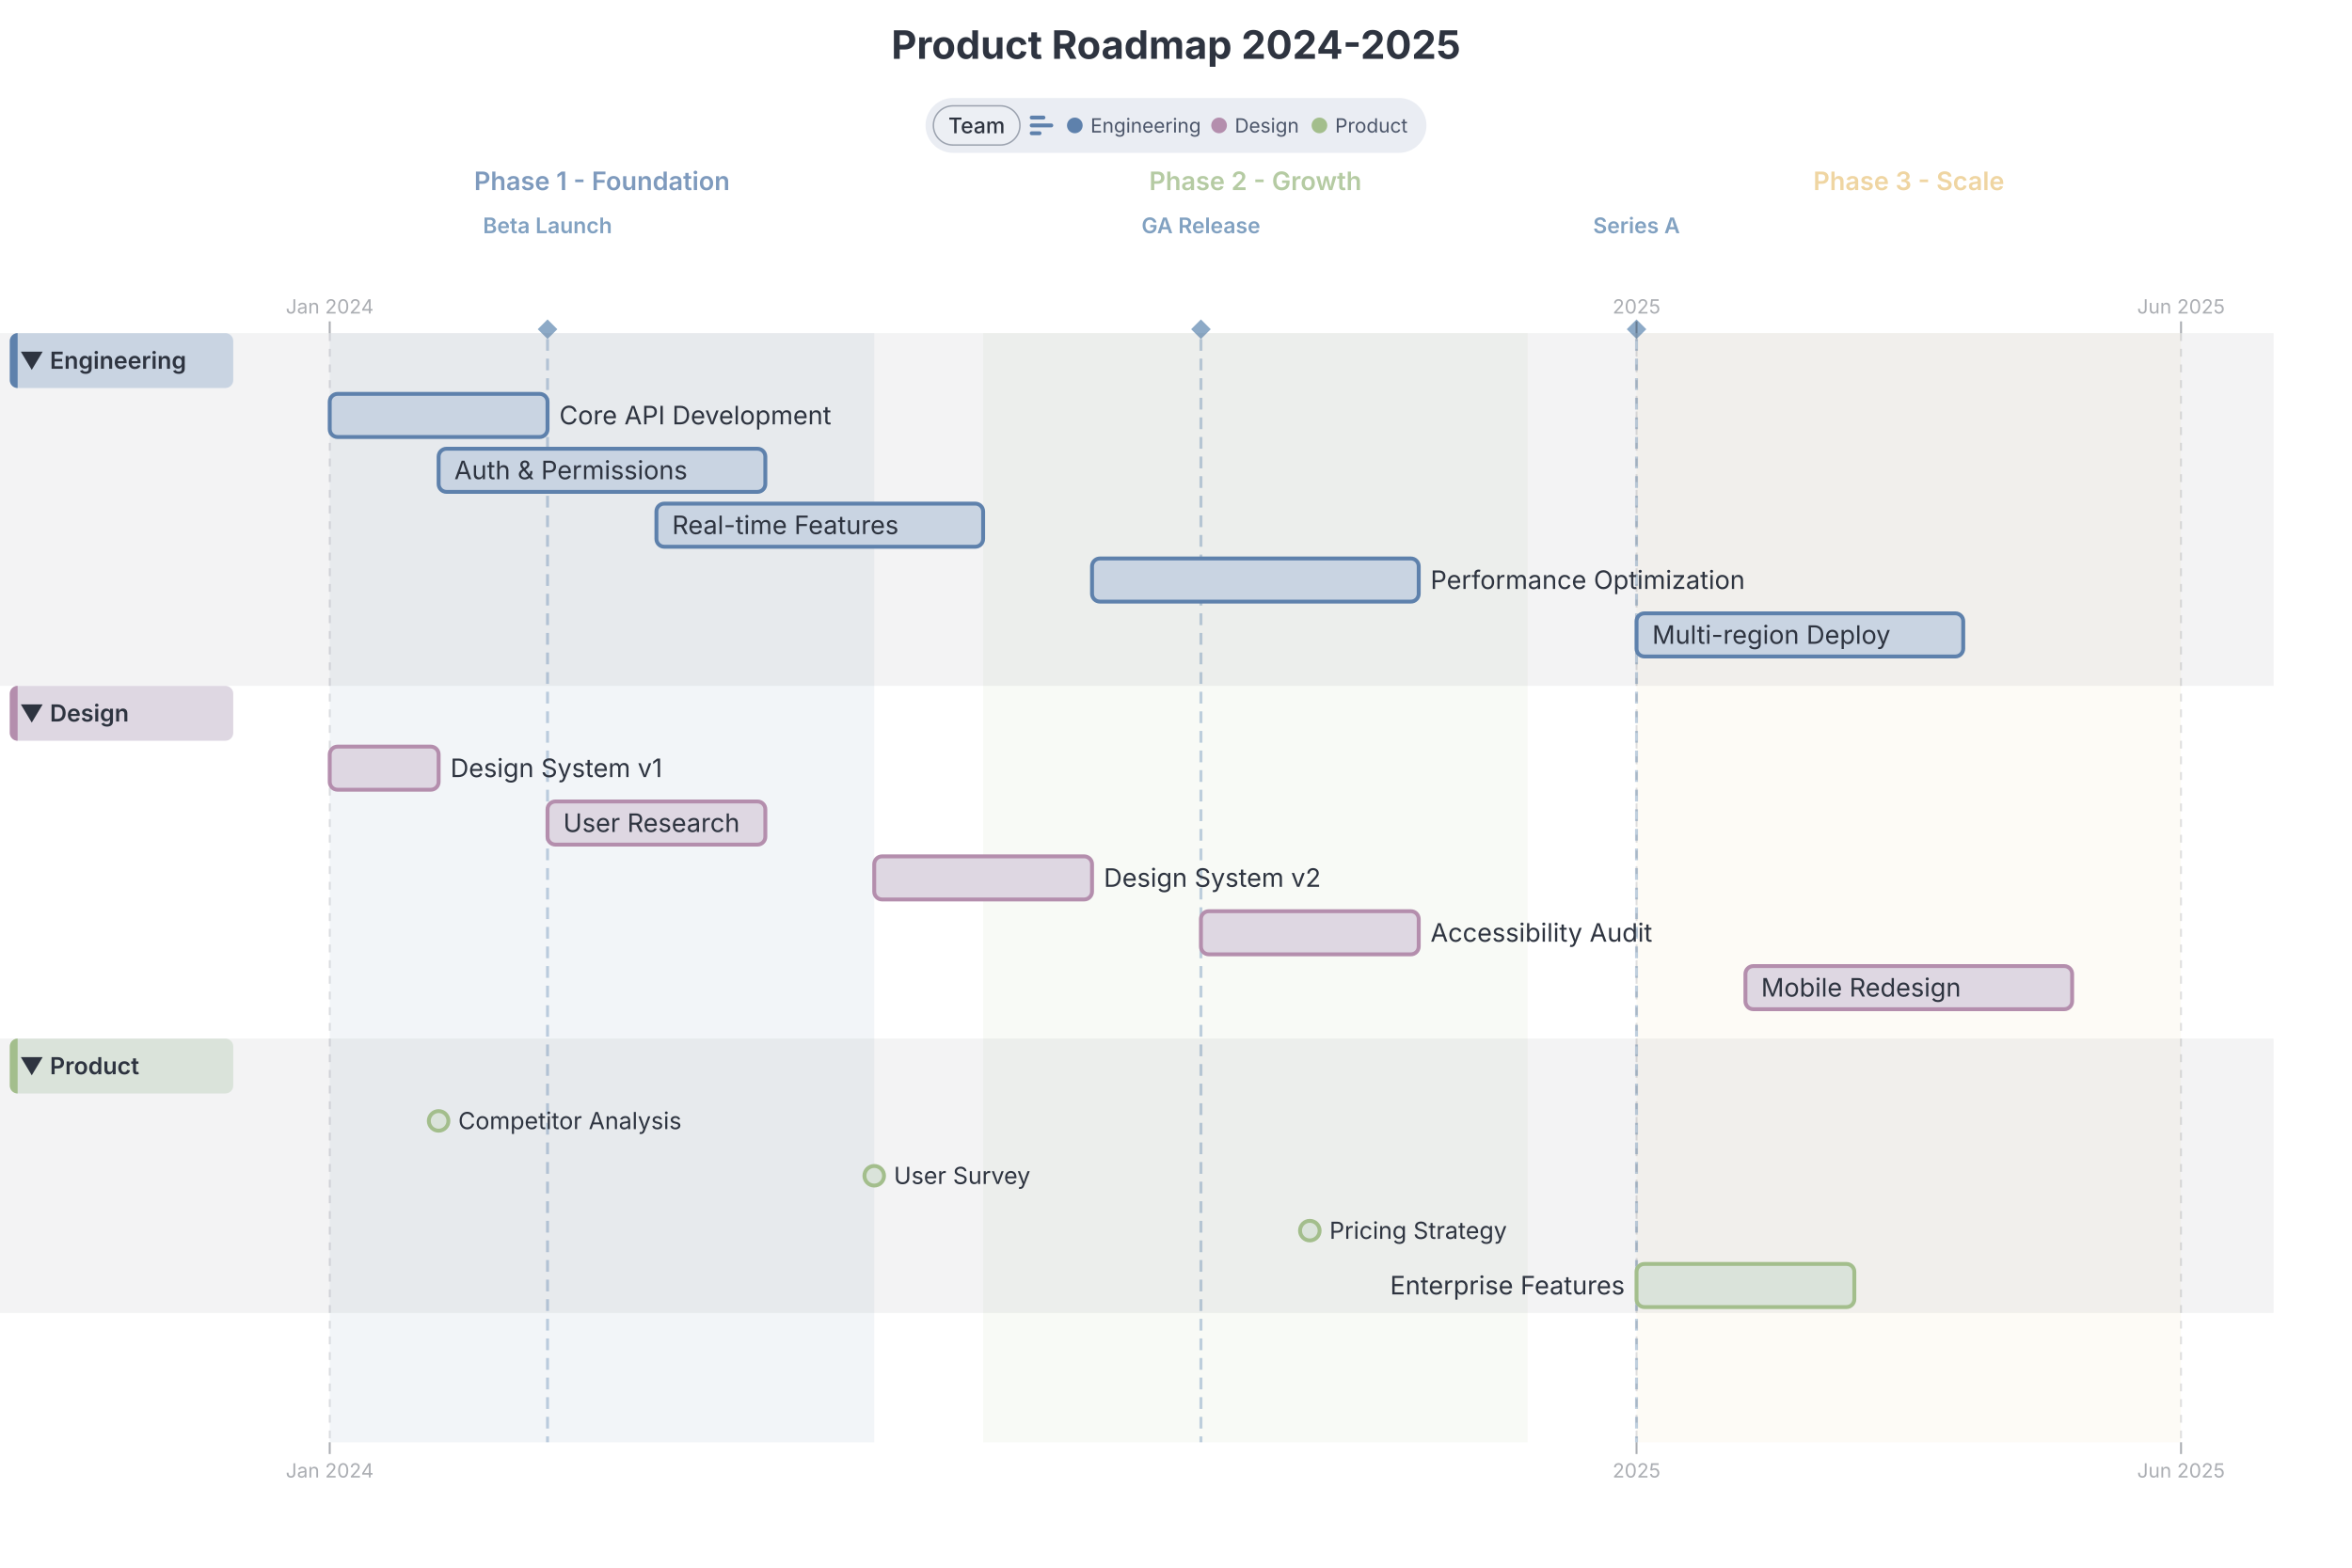
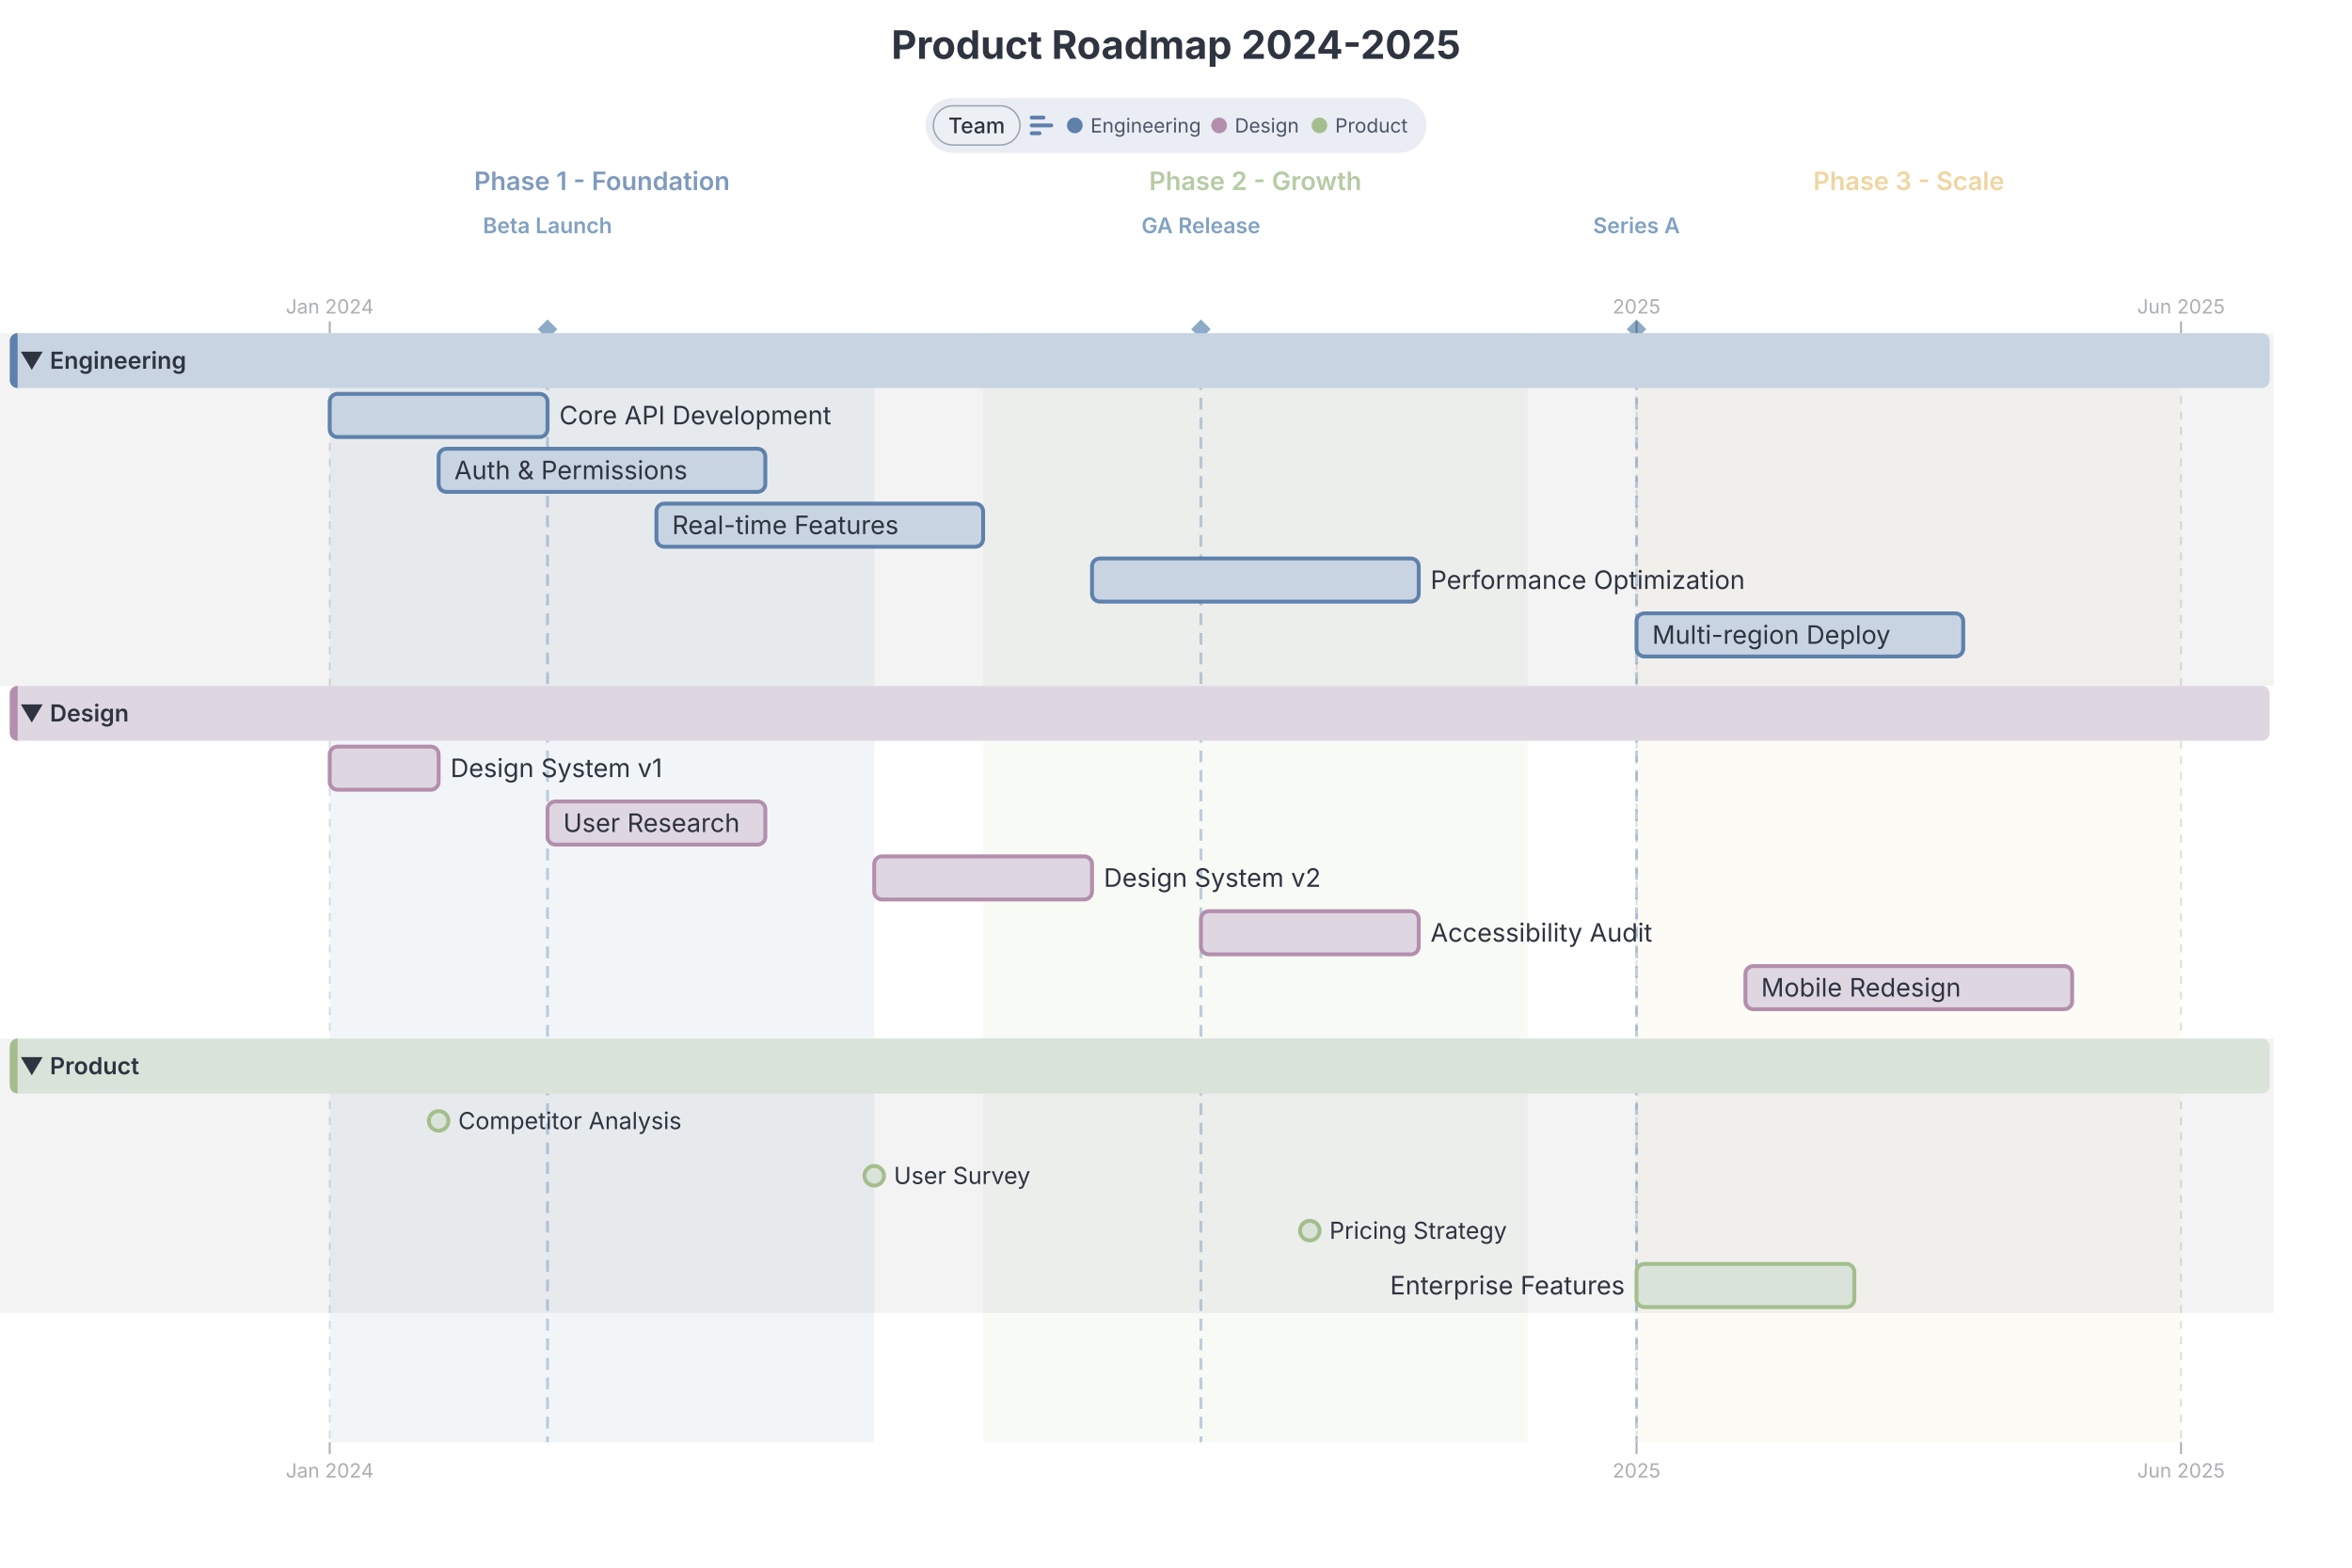
<svg xmlns="http://www.w3.org/2000/svg" width="1200" height="800" viewBox="0 0 1200 800" preserveAspectRatio="xMidYMin meet" style="background: rgb(236, 239, 244); font-family: Inter, system-ui, Avenir, Helvetica, Arial, sans-serif;">
  <g transform="translate(121,170)">
    <g class="tl-era" data-line-number="9" data-era-start="2024" data-era-end="2024.4166666666667" style="cursor: pointer;">
      <rect x="47.227" y="0" width="277.807" height="566" fill="#5e81ac" opacity="0.08" />
      <text x="186.131" y="-73" text-anchor="middle" fill="#5e81ac" font-size="13px" font-weight="600" opacity="0.8">Phase 1 - Foundation</text>
    </g>
    <g class="tl-era" data-line-number="10" data-era-start="2024.5" data-era-end="2024.9166666666667" style="cursor: pointer;">
      <rect x="380.596" y="0" width="277.807" height="566" fill="#a3be8c" opacity="0.08" />
      <text x="519.5" y="-73" text-anchor="middle" fill="#a3be8c" font-size="13px" font-weight="600" opacity="0.8">Phase 2 - Growth</text>
    </g>
    <g class="tl-era" data-line-number="11" data-era-start="2025" data-era-end="2025.4166666666667" style="cursor: pointer;">
      <rect x="713.965" y="0" width="277.807" height="566" fill="#ebcb8b" opacity="0.08" />
      <text x="852.869" y="-73" text-anchor="middle" fill="#ebcb8b" font-size="13px" font-weight="600" opacity="0.8">Phase 3 - Scale</text>
    </g>
    <g class="tl-marker" data-marker-date="2024.1666666666667" data-line-number="13" style="cursor: pointer;">
      <text x="158.35" y="-51" text-anchor="middle" fill="#81a1c1" font-size="11px" font-weight="600">Beta Launch</text>
      <path d="M158.35,-7 l5,5 l-5,5 l-5,-5 Z" fill="#81a1c1" opacity="0.9" />
      <line x1="158.35" y1="3" x2="158.35" y2="566" stroke="#81a1c1" stroke-width="1.5" stroke-dasharray="6 4" opacity="0.5" />
    </g>
    <g class="tl-marker" data-marker-date="2024.6666666666667" data-line-number="14" style="cursor: pointer;">
      <text x="491.719" y="-51" text-anchor="middle" fill="#81a1c1" font-size="11px" font-weight="600">GA Release</text>
      <path d="M491.719,-7 l5,5 l-5,5 l-5,-5 Z" fill="#81a1c1" opacity="0.9" />
      <line x1="491.719" y1="3" x2="491.719" y2="566" stroke="#81a1c1" stroke-width="1.5" stroke-dasharray="6 4" opacity="0.5" />
    </g>
    <g class="tl-marker" data-marker-date="2025" data-line-number="15" style="cursor: pointer;">
      <text x="713.965" y="-51" text-anchor="middle" fill="#81a1c1" font-size="11px" font-weight="600">Series A</text>
      <path d="M713.965,-7 l5,5 l-5,5 l-5,-5 Z" fill="#81a1c1" opacity="0.9" />
      <line x1="713.965" y1="3" x2="713.965" y2="566" stroke="#81a1c1" stroke-width="1.5" stroke-dasharray="6 4" opacity="0.5" />
    </g>
    <line class="tl-scale-tick" x1="47.227" y1="0" x2="47.227" y2="566" stroke="#2e3440" stroke-width="1" stroke-dasharray="4 4" opacity="0.15" />
    <line class="tl-scale-tick" x1="47.227" y1="566" x2="47.227" y2="572" stroke="#2e3440" stroke-width="1" opacity="0.4" />
    <text class="tl-scale-tick" x="47.227" y="584" text-anchor="middle" fill="#2e3440" font-size="10px" opacity="0.4">Jan 2024</text>
    <line class="tl-scale-tick" x1="47.227" y1="-6" x2="47.227" y2="0" stroke="#2e3440" stroke-width="1" opacity="0.4" />
    <text class="tl-scale-tick" x="47.227" y="-10" text-anchor="middle" fill="#2e3440" font-size="10px" opacity="0.4">Jan 2024</text>
    <line class="tl-scale-tick" x1="713.965" y1="0" x2="713.965" y2="566" stroke="#2e3440" stroke-width="1" stroke-dasharray="4 4" opacity="0.15" />
    <line class="tl-scale-tick" x1="713.965" y1="566" x2="713.965" y2="572" stroke="#2e3440" stroke-width="1" opacity="0.4" />
    <text class="tl-scale-tick" x="713.965" y="584" text-anchor="middle" fill="#2e3440" font-size="10px" opacity="0.4">2025</text>
    <line class="tl-scale-tick" x1="713.965" y1="-6" x2="713.965" y2="0" stroke="#2e3440" stroke-width="1" opacity="0.4" />
    <text class="tl-scale-tick" x="713.965" y="-10" text-anchor="middle" fill="#2e3440" font-size="10px" opacity="0.4">2025</text>
    <line class="tl-scale-tick" x1="991.773" y1="0" x2="991.773" y2="566" stroke="#2e3440" stroke-width="1" stroke-dasharray="4 4" opacity="0.15" />
    <line class="tl-scale-tick" x1="991.773" y1="566" x2="991.773" y2="572" stroke="#2e3440" stroke-width="1" opacity="0.4" />
    <text class="tl-scale-tick" x="991.773" y="584" text-anchor="middle" fill="#2e3440" font-size="10px" opacity="0.4">Jun 2025</text>
    <line class="tl-scale-tick" x1="991.773" y1="-6" x2="991.773" y2="0" stroke="#2e3440" stroke-width="1" opacity="0.4" />
    <text class="tl-scale-tick" x="991.773" y="-10" text-anchor="middle" fill="#2e3440" font-size="10px" opacity="0.4">Jun 2025</text>
    <rect class="tl-swimlane" data-group="Engineering" x="-121" y="0" width="1160" height="180" fill="#2e3440" opacity="0.06" />
    <rect class="tl-swimlane" data-group="Design" x="-121" y="180" width="1160" height="180" fill="transparent" opacity="0.06" />
    <rect class="tl-swimlane" data-group="Product" x="-121" y="360" width="1160" height="140" fill="#2e3440" opacity="0.06" />
    <clipPath id="tl-band-clip-0">
-       <rect x="-116" y="0" width="114" height="28" rx="4" />
+       <rect x="-116" y="0" width="1153" height="28" rx="4" />
    </clipPath>
-     <rect class="tl-group-header-bg" data-group="Engineering" x="-116" y="0" width="114" height="28" rx="4" fill="#c9d4e2" style="pointer-events: none;" />
+     <rect class="tl-group-header-bg" data-group="Engineering" x="-116" y="0" width="1153" height="28" rx="4" fill="#c9d4e2" style="pointer-events: none;" />
    <rect class="tl-group-header-accent" data-group="Engineering" x="-116" y="0" width="4" height="28" fill="#5e81ac" clip-path="url(#tl-band-clip-0)" style="pointer-events: none;" />
    <g class="tl-group-header" data-group="Engineering" style="cursor: pointer;">
      <text x="-111" y="14" dy="0.35em" text-anchor="start" fill="#2e3440" font-size="12px" font-weight="600">▼ Engineering</text>
    </g>
    <g class="tl-event" data-group="Engineering" data-line-number="17" data-date="2024" data-end-date="2024.1666666666667" style="cursor: pointer;" data-tag-team="engineering">
      <rect x="47.227" y="31" width="111.123" height="22" rx="4" fill="#c9d4e2" stroke="#5e81ac" stroke-width="2" />
      <text x="164.35" y="42" dy="0.35em" text-anchor="start" fill="#2e3440" font-size="13px">Core API Development</text>
    </g>
    <g class="tl-event" data-group="Engineering" data-line-number="18" data-date="2024.0833333333333" data-end-date="2024.3333333333333" style="cursor: pointer;" data-tag-team="engineering">
      <rect x="102.789" y="59" width="166.684" height="22" rx="4" fill="#c9d4e2" stroke="#5e81ac" stroke-width="2" />
      <text x="110.789" y="70" dy="0.35em" text-anchor="start" fill="#2e3440" font-size="13px">Auth &amp; Permissions</text>
    </g>
    <g class="tl-event" data-group="Engineering" data-line-number="19" data-date="2024.25" data-end-date="2024.5" style="cursor: pointer;" data-tag-team="engineering">
      <rect x="213.912" y="87" width="166.684" height="22" rx="4" fill="#c9d4e2" stroke="#5e81ac" stroke-width="2" />
      <text x="221.912" y="98" dy="0.35em" text-anchor="start" fill="#2e3440" font-size="13px">Real-time Features</text>
    </g>
    <g class="tl-event" data-group="Engineering" data-line-number="20" data-date="2024.5833333333333" data-end-date="2024.8333333333333" style="cursor: pointer;" data-tag-team="engineering">
      <rect x="436.158" y="115" width="166.684" height="22" rx="4" fill="#c9d4e2" stroke="#5e81ac" stroke-width="2" />
      <text x="608.842" y="126" dy="0.35em" text-anchor="start" fill="#2e3440" font-size="13px">Performance Optimization</text>
    </g>
    <g class="tl-event" data-group="Engineering" data-line-number="21" data-date="2025" data-end-date="2025.25" style="cursor: pointer;" data-tag-team="engineering">
      <rect x="713.965" y="143" width="166.684" height="22" rx="4" fill="#c9d4e2" stroke="#5e81ac" stroke-width="2" />
      <text x="721.965" y="154" dy="0.35em" text-anchor="start" fill="#2e3440" font-size="13px">Multi-region Deploy</text>
    </g>
    <clipPath id="tl-band-clip-1">
-       <rect x="-116" y="180" width="114" height="28" rx="4" />
+       <rect x="-116" y="180" width="1153" height="28" rx="4" />
    </clipPath>
-     <rect class="tl-group-header-bg" data-group="Design" x="-116" y="180" width="114" height="28" rx="4" fill="#ded7e2" style="pointer-events: none;" />
+     <rect class="tl-group-header-bg" data-group="Design" x="-116" y="180" width="1153" height="28" rx="4" fill="#ded7e2" style="pointer-events: none;" />
    <rect class="tl-group-header-accent" data-group="Design" x="-116" y="180" width="4" height="28" fill="#b48ead" clip-path="url(#tl-band-clip-1)" style="pointer-events: none;" />
    <g class="tl-group-header" data-group="Design" style="cursor: pointer;">
      <text x="-111" y="194" dy="0.35em" text-anchor="start" fill="#2e3440" font-size="12px" font-weight="600">▼ Design</text>
    </g>
    <g class="tl-event" data-group="Design" data-line-number="23" data-date="2024" data-end-date="2024.0833333333333" style="cursor: pointer;" data-tag-team="design">
      <rect x="47.227" y="211" width="55.561" height="22" rx="4" fill="#ded7e2" stroke="#b48ead" stroke-width="2" />
      <text x="108.789" y="222" dy="0.35em" text-anchor="start" fill="#2e3440" font-size="13px">Design System v1</text>
    </g>
    <g class="tl-event" data-group="Design" data-line-number="24" data-date="2024.1666666666667" data-end-date="2024.3333333333333" style="cursor: pointer;" data-tag-team="design">
      <rect x="158.35" y="239" width="111.123" height="22" rx="4" fill="#ded7e2" stroke="#b48ead" stroke-width="2" />
      <text x="166.35" y="250" dy="0.35em" text-anchor="start" fill="#2e3440" font-size="13px">User Research</text>
    </g>
    <g class="tl-event" data-group="Design" data-line-number="25" data-date="2024.4166666666667" data-end-date="2024.5833333333333" style="cursor: pointer;" data-tag-team="design">
      <rect x="325.035" y="267" width="111.123" height="22" rx="4" fill="#ded7e2" stroke="#b48ead" stroke-width="2" />
      <text x="442.158" y="278" dy="0.35em" text-anchor="start" fill="#2e3440" font-size="13px">Design System v2</text>
    </g>
    <g class="tl-event" data-group="Design" data-line-number="26" data-date="2024.6666666666667" data-end-date="2024.8333333333333" style="cursor: pointer;" data-tag-team="design">
      <rect x="491.719" y="295" width="111.123" height="22" rx="4" fill="#ded7e2" stroke="#b48ead" stroke-width="2" />
      <text x="608.842" y="306" dy="0.35em" text-anchor="start" fill="#2e3440" font-size="13px">Accessibility Audit</text>
    </g>
    <g class="tl-event" data-group="Design" data-line-number="27" data-date="2025.0833333333333" data-end-date="2025.3333333333333" style="cursor: pointer;" data-tag-team="design">
      <rect x="769.527" y="323" width="166.684" height="22" rx="4" fill="#ded7e2" stroke="#b48ead" stroke-width="2" />
      <text x="777.527" y="334" dy="0.35em" text-anchor="start" fill="#2e3440" font-size="13px">Mobile Redesign</text>
    </g>
    <clipPath id="tl-band-clip-2">
-       <rect x="-116" y="360" width="114" height="28" rx="4" />
+       <rect x="-116" y="360" width="1153" height="28" rx="4" />
    </clipPath>
-     <rect class="tl-group-header-bg" data-group="Product" x="-116" y="360" width="114" height="28" rx="4" fill="#dae3da" style="pointer-events: none;" />
+     <rect class="tl-group-header-bg" data-group="Product" x="-116" y="360" width="1153" height="28" rx="4" fill="#dae3da" style="pointer-events: none;" />
    <rect class="tl-group-header-accent" data-group="Product" x="-116" y="360" width="4" height="28" fill="#a3be8c" clip-path="url(#tl-band-clip-2)" style="pointer-events: none;" />
    <g class="tl-group-header" data-group="Product" style="cursor: pointer;">
      <text x="-111" y="374" dy="0.35em" text-anchor="start" fill="#2e3440" font-size="12px" font-weight="600">▼ Product</text>
    </g>
    <g class="tl-event" data-group="Product" data-line-number="29" data-date="2024.0833333333333" style="cursor: pointer;" data-tag-team="product">
      <circle cx="102.789" cy="402" r="5" fill="#dae3da" stroke="#a3be8c" stroke-width="2" />
      <text x="112.789" y="402" dy="0.35em" text-anchor="start" fill="#2e3440" font-size="12px">Competitor Analysis</text>
    </g>
    <g class="tl-event" data-group="Product" data-line-number="30" data-date="2024.4166666666667" style="cursor: pointer;" data-tag-team="product">
      <circle cx="325.035" cy="430" r="5" fill="#dae3da" stroke="#a3be8c" stroke-width="2" />
      <text x="335.035" y="430" dy="0.35em" text-anchor="start" fill="#2e3440" font-size="12px">User Survey</text>
    </g>
    <g class="tl-event" data-group="Product" data-line-number="31" data-date="2024.75" style="cursor: pointer;" data-tag-team="product">
      <circle cx="547.281" cy="458" r="5" fill="#dae3da" stroke="#a3be8c" stroke-width="2" />
      <text x="557.281" y="458" dy="0.35em" text-anchor="start" fill="#2e3440" font-size="12px">Pricing Strategy</text>
    </g>
    <g class="tl-event" data-group="Product" data-line-number="32" data-date="2025" data-end-date="2025.1666666666667" style="cursor: pointer;" data-tag-team="product">
      <rect x="713.965" y="475" width="111.123" height="22" rx="4" fill="#dae3da" stroke="#a3be8c" stroke-width="2" />
      <text x="707.965" y="486" dy="0.35em" text-anchor="end" fill="#2e3440" font-size="13px">Enterprise Features</text>
    </g>
  </g>
  <text class="chart-title" x="600" y="30" text-anchor="middle" fill="#2e3440" font-size="20" font-weight="700" style="cursor: default;" data-line-number="1">Product Roadmap 2024-2025</text>
  <g class="tl-tag-legend-container" data-legend-active="team">
    <g transform="translate(0, 50)">
      <g class="dgmo-legend" data-legend-title-relation="below-title" data-legend-capsule-addon-width="20" data-legend-active="team">
        <g transform="translate(472.22,0)" data-legend-group="team" style="cursor: pointer;" data-tag-group="team">
          <rect width="255.56" height="28" rx="14" fill="#eaedf3" />
          <rect x="4" y="4" width="44.16" height="20" rx="10" fill="#eceff4" />
          <rect x="4" y="4" width="44.16" height="20" rx="10" fill="none" stroke="#9ca3af" stroke-width="0.75" />
          <text x="26.08" y="14" text-anchor="middle" dominant-baseline="central" font-size="11" font-weight="500" fill="#2e3440" pointer-events="none" font-family="Inter, system-ui, Avenir, Helvetica, Arial, sans-serif">Team</text>
          <g data-legend-entry="engineering" data-series-name="Engineering" style="cursor: pointer;">
            <circle cx="76.16" cy="14" r="4" fill="#5e81ac" />
            <text x="84.16" y="14" dominant-baseline="central" font-size="10" fill="#4c566a" font-family="Inter, system-ui, Avenir, Helvetica, Arial, sans-serif">Engineering</text>
          </g>
          <g data-legend-entry="design" data-series-name="Design" style="cursor: pointer;">
            <circle cx="149.76" cy="14" r="4" fill="#b48ead" />
            <text x="157.76" y="14" dominant-baseline="central" font-size="10" fill="#4c566a" font-family="Inter, system-ui, Avenir, Helvetica, Arial, sans-serif">Design</text>
          </g>
          <g data-legend-entry="product" data-series-name="Product" style="cursor: pointer;">
            <circle cx="200.96" cy="14" r="4" fill="#a3be8c" />
            <text x="208.96" y="14" dominant-baseline="central" font-size="10" fill="#4c566a" font-family="Inter, system-ui, Avenir, Helvetica, Arial, sans-serif">Product</text>
          </g>
          <g class="tl-swimlane-icon" transform="translate(53.16, 9)" style="cursor: pointer;" data-swimlane-toggle="team">
            <rect x="0" y="0" width="8" height="2" rx="1" fill="#5e81ac" opacity="1" />
            <rect x="0" y="4" width="12" height="2" rx="1" fill="#5e81ac" opacity="1" />
            <rect x="0" y="8" width="6" height="2" rx="1" fill="#5e81ac" opacity="1" />
          </g>
        </g>
      </g>
    </g>
  </g>
</svg>
